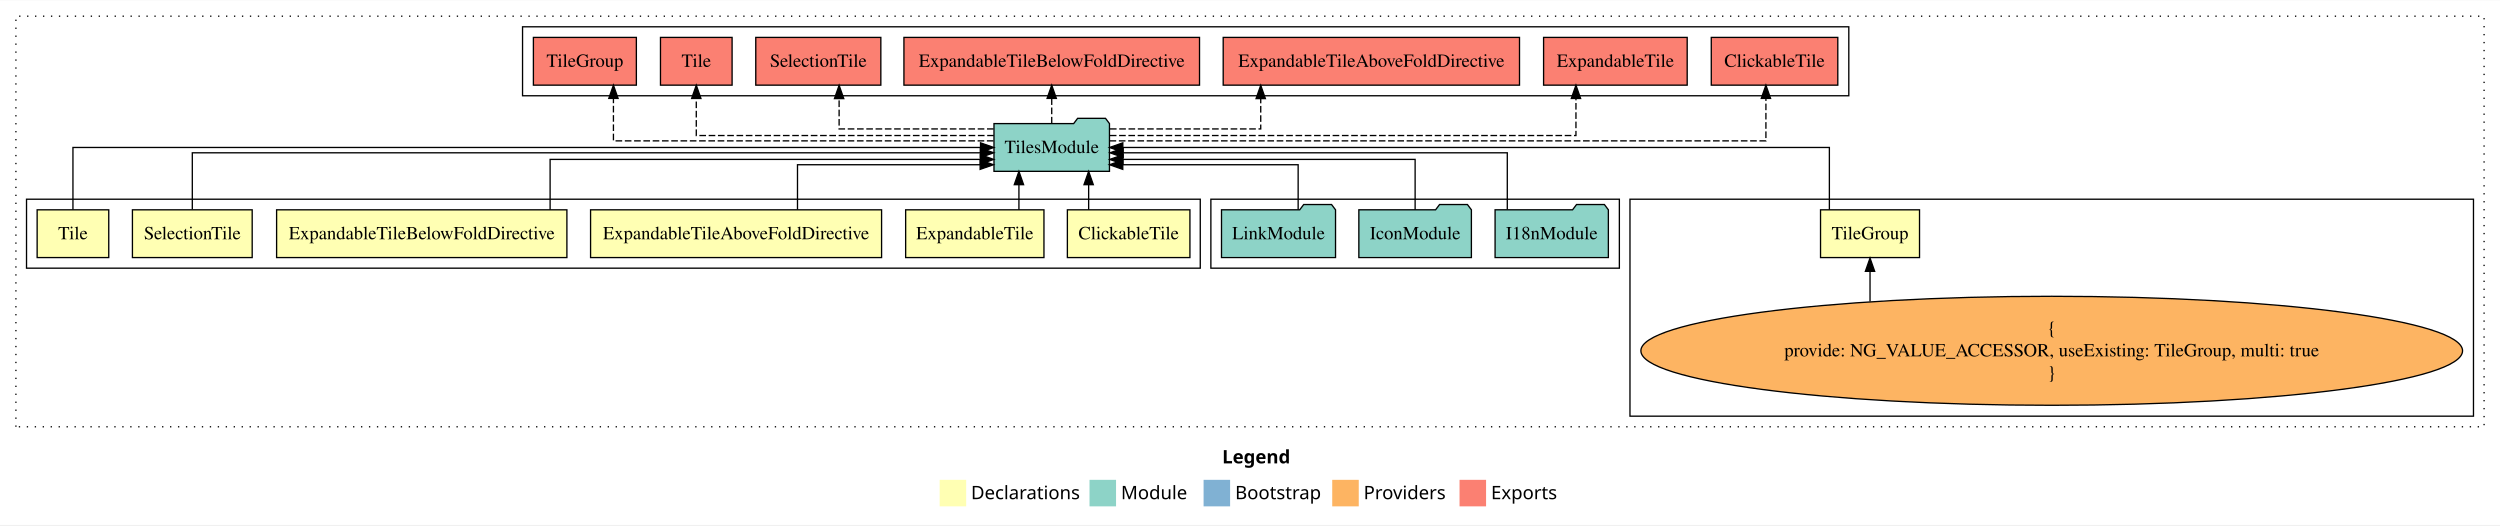
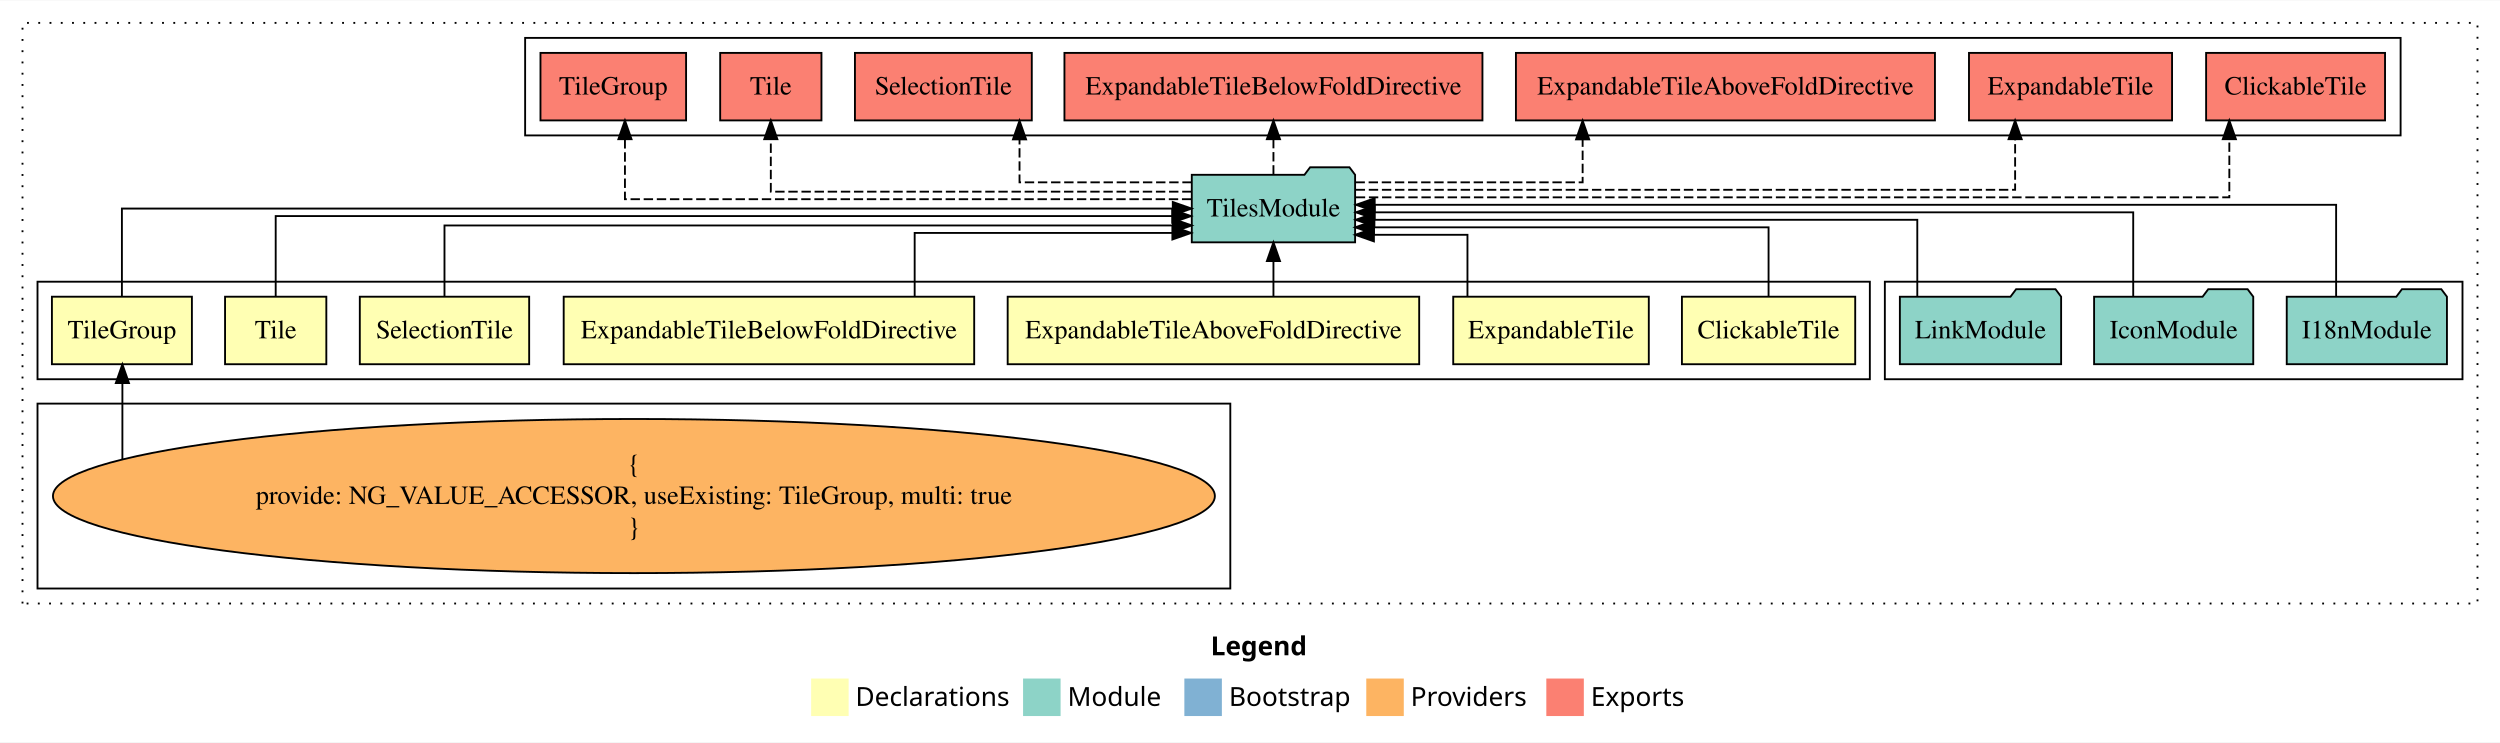
- <svg xmlns="http://www.w3.org/2000/svg" width="1885pt" height="396pt" viewBox="0.00 0.00 1885.00 395.59">
+ <svg xmlns="http://www.w3.org/2000/svg" width="1333pt" height="396pt" viewBox="0.00 0.00 1333.00 395.59">
  <g id="graph0" class="graph" transform="scale(1 1) rotate(0) translate(4 391.59)">
-     <polygon fill="white" stroke="transparent" points="-4,4 -4,-391.59 1881,-391.59 1881,4 -4,4" />
-     <text text-anchor="start" x="917.51" y="-42.4" font-family="Times-12" font-weight="bold" font-size="14.00">Legend</text>
-     <polygon fill="#ffffb3" stroke="transparent" points="704.5,-10 704.5,-30 724.5,-30 724.5,-10 704.5,-10" />
-     <text text-anchor="start" x="728.13" y="-15.4" font-family="Times-12" font-size="14.00">  Declarations</text>
-     <polygon fill="#8dd3c7" stroke="transparent" points="817.5,-10 817.5,-30 837.5,-30 837.5,-10 817.5,-10" />
-     <text text-anchor="start" x="841.23" y="-15.4" font-family="Times-12" font-size="14.00">  Module</text>
-     <polygon fill="#80b1d3" stroke="transparent" points="903.5,-10 903.5,-30 923.5,-30 923.5,-10 903.5,-10" />
-     <text text-anchor="start" x="927.28" y="-15.4" font-family="Times-12" font-size="14.00">  Bootstrap</text>
-     <polygon fill="#fdb462" stroke="transparent" points="1000.5,-10 1000.5,-30 1020.5,-30 1020.5,-10 1000.5,-10" />
-     <text text-anchor="start" x="1024.17" y="-15.4" font-family="Times-12" font-size="14.00">  Providers</text>
-     <polygon fill="#fb8072" stroke="transparent" points="1096.5,-10 1096.5,-30 1116.5,-30 1116.5,-10 1096.5,-10" />
-     <text text-anchor="start" x="1120.23" y="-15.4" font-family="Times-12" font-size="14.00">  Exports</text>
+     <polygon fill="white" stroke="transparent" points="-4,4 -4,-391.59 1329,-391.59 1329,4 -4,4" />
+     <text text-anchor="start" x="641.51" y="-42.4" font-family="Times-12" font-weight="bold" font-size="14.00">Legend</text>
+     <polygon fill="#ffffb3" stroke="transparent" points="428.5,-10 428.5,-30 448.5,-30 448.5,-10 428.5,-10" />
+     <text text-anchor="start" x="452.13" y="-15.4" font-family="Times-12" font-size="14.00">  Declarations</text>
+     <polygon fill="#8dd3c7" stroke="transparent" points="541.5,-10 541.5,-30 561.5,-30 561.5,-10 541.5,-10" />
+     <text text-anchor="start" x="565.23" y="-15.4" font-family="Times-12" font-size="14.00">  Module</text>
+     <polygon fill="#80b1d3" stroke="transparent" points="627.5,-10 627.5,-30 647.5,-30 647.5,-10 627.5,-10" />
+     <text text-anchor="start" x="651.28" y="-15.4" font-family="Times-12" font-size="14.00">  Bootstrap</text>
+     <polygon fill="#fdb462" stroke="transparent" points="724.5,-10 724.5,-30 744.5,-30 744.5,-10 724.5,-10" />
+     <text text-anchor="start" x="748.17" y="-15.4" font-family="Times-12" font-size="14.00">  Providers</text>
+     <polygon fill="#fb8072" stroke="transparent" points="820.5,-10 820.5,-30 840.5,-30 840.5,-10 820.5,-10" />
+     <text text-anchor="start" x="844.23" y="-15.4" font-family="Times-12" font-size="14.00">  Exports</text>
    <g id="clust1" class="cluster">
-       <polygon fill="none" stroke="black" stroke-dasharray="1,5" points="8,-70 8,-379.59 1869,-379.59 1869,-70 8,-70" />
+       <polygon fill="none" stroke="black" stroke-dasharray="1,5" points="8,-70 8,-379.59 1317,-379.59 1317,-70 8,-70" />
+     </g>
+     <g id="clust2" class="cluster">
+       <polygon fill="none" stroke="black" points="16,-189.59 16,-241.59 993,-241.59 993,-189.59 16,-189.59" />
+     </g>
+     <g id="clust10" class="cluster">
+       <polygon fill="none" stroke="black" points="1001,-189.59 1001,-241.59 1309,-241.59 1309,-189.59 1001,-189.59" />
    </g>
    <g id="clust11" class="cluster">
-       <polygon fill="none" stroke="black" points="390,-319.59 390,-371.59 1390,-371.59 1390,-319.59 390,-319.59" />
+       <polygon fill="none" stroke="black" points="276,-319.59 276,-371.59 1276,-371.59 1276,-319.59 276,-319.59" />
    </g>
    <g id="clust9" class="cluster">
-       <polygon fill="none" stroke="black" points="1225,-78 1225,-241.59 1861,-241.59 1861,-78 1225,-78" />
-     </g>
-     <g id="clust10" class="cluster">
-       <polygon fill="none" stroke="black" points="909,-189.59 909,-241.59 1217,-241.59 1217,-189.59 909,-189.59" />
-     </g>
-     <g id="clust2" class="cluster">
-       <polygon fill="none" stroke="black" points="16,-189.59 16,-241.59 901,-241.59 901,-189.59 16,-189.59" />
+       <polygon fill="none" stroke="black" points="16,-78 16,-176.59 652,-176.59 652,-78 16,-78" />
    </g>
    <g id="node1" class="node">
-       <polygon fill="#ffffb3" stroke="black" points="893.2,-233.59 800.8,-233.59 800.8,-197.59 893.2,-197.59 893.2,-233.59" />
-       <text text-anchor="middle" x="847" y="-211.39" font-family="Times,serif" font-size="14.00">ClickableTile</text>
+       <polygon fill="#ffffb3" stroke="black" points="985.2,-233.59 892.8,-233.59 892.8,-197.59 985.2,-197.59 985.2,-233.59" />
+       <text text-anchor="middle" x="939" y="-211.39" font-family="Times,serif" font-size="14.00">ClickableTile</text>
    </g>
    <g id="node8" class="node">
-       <polygon fill="#8dd3c7" stroke="black" points="832.54,-298.59 829.54,-302.59 808.54,-302.59 805.54,-298.59 745.46,-298.59 745.46,-262.59 832.54,-262.59 832.54,-298.59" />
-       <text text-anchor="middle" x="789" y="-276.39" font-family="Times,serif" font-size="14.00">TilesModule</text>
+       <polygon fill="#8dd3c7" stroke="black" points="718.54,-298.59 715.54,-302.59 694.54,-302.59 691.54,-298.59 631.46,-298.59 631.46,-262.59 718.54,-262.59 718.54,-298.59" />
+       <text text-anchor="middle" x="675" y="-276.39" font-family="Times,serif" font-size="14.00">TilesModule</text>
    </g>
    <g id="edge1" class="edge">
-       <path fill="none" stroke="black" d="M816.84,-233.7C816.84,-233.7 816.84,-252.58 816.84,-252.58" />
-       <polygon fill="black" stroke="black" points="813.34,-252.58 816.84,-262.58 820.34,-252.58 813.34,-252.58" />
+       <path fill="none" stroke="black" d="M939,-233.6C939,-249.64 939,-270.59 939,-270.59 939,-270.59 728.59,-270.59 728.59,-270.59" />
+       <polygon fill="black" stroke="black" points="728.59,-267.09 718.59,-270.59 728.59,-274.09 728.59,-267.09" />
    </g>
    <g id="node2" class="node">
-       <polygon fill="#ffffb3" stroke="black" points="783.14,-233.59 678.86,-233.59 678.86,-197.59 783.14,-197.59 783.14,-233.59" />
-       <text text-anchor="middle" x="731" y="-211.39" font-family="Times,serif" font-size="14.00">ExpandableTile</text>
+       <polygon fill="#ffffb3" stroke="black" points="875.14,-233.59 770.86,-233.59 770.86,-197.59 875.14,-197.59 875.14,-233.59" />
+       <text text-anchor="middle" x="823" y="-211.39" font-family="Times,serif" font-size="14.00">ExpandableTile</text>
    </g>
    <g id="edge2" class="edge">
-       <path fill="none" stroke="black" d="M764.27,-233.7C764.27,-233.7 764.27,-252.58 764.27,-252.58" />
-       <polygon fill="black" stroke="black" points="760.77,-252.58 764.27,-262.58 767.77,-252.58 760.77,-252.58" />
+       <path fill="none" stroke="black" d="M778.45,-233.71C778.45,-248.37 778.45,-266.59 778.45,-266.59 778.45,-266.59 728.57,-266.59 728.57,-266.59" />
+       <polygon fill="black" stroke="black" points="728.57,-263.09 718.57,-266.59 728.57,-270.09 728.57,-263.09" />
    </g>
    <g id="node3" class="node">
-       <polygon fill="#ffffb3" stroke="black" points="660.71,-233.59 441.29,-233.59 441.29,-197.59 660.71,-197.59 660.71,-233.59" />
-       <text text-anchor="middle" x="551" y="-211.39" font-family="Times,serif" font-size="14.00">ExpandableTileAboveFoldDirective</text>
+       <polygon fill="#ffffb3" stroke="black" points="752.71,-233.59 533.29,-233.59 533.29,-197.59 752.71,-197.59 752.71,-233.59" />
+       <text text-anchor="middle" x="643" y="-211.39" font-family="Times,serif" font-size="14.00">ExpandableTileAboveFoldDirective</text>
    </g>
    <g id="edge3" class="edge">
-       <path fill="none" stroke="black" d="M597.31,-233.78C597.31,-248.77 597.31,-267.59 597.31,-267.59 597.31,-267.59 735.02,-267.59 735.02,-267.59" />
-       <polygon fill="black" stroke="black" points="735.02,-271.09 745.02,-267.59 735.02,-264.09 735.02,-271.09" />
+       <path fill="none" stroke="black" d="M675,-233.7C675,-233.7 675,-252.58 675,-252.58" />
+       <polygon fill="black" stroke="black" points="671.5,-252.58 675,-262.58 678.5,-252.58 671.5,-252.58" />
    </g>
    <g id="node4" class="node">
-       <polygon fill="#ffffb3" stroke="black" points="423.44,-233.59 204.56,-233.59 204.56,-197.59 423.44,-197.59 423.44,-233.59" />
-       <text text-anchor="middle" x="314" y="-211.39" font-family="Times,serif" font-size="14.00">ExpandableTileBelowFoldDirective</text>
+       <polygon fill="#ffffb3" stroke="black" points="515.44,-233.59 296.56,-233.59 296.56,-197.59 515.44,-197.59 515.44,-233.59" />
+       <text text-anchor="middle" x="406" y="-211.39" font-family="Times,serif" font-size="14.00">ExpandableTileBelowFoldDirective</text>
    </g>
    <g id="edge4" class="edge">
-       <path fill="none" stroke="black" d="M410.78,-233.62C410.78,-249.99 410.78,-271.59 410.78,-271.59 410.78,-271.59 735.24,-271.59 735.24,-271.59" />
-       <polygon fill="black" stroke="black" points="735.24,-275.09 745.24,-271.59 735.24,-268.09 735.24,-275.09" />
+       <path fill="none" stroke="black" d="M483.7,-233.78C483.7,-248.77 483.7,-267.59 483.7,-267.59 483.7,-267.59 621.11,-267.59 621.11,-267.59" />
+       <polygon fill="black" stroke="black" points="621.11,-271.09 631.11,-267.59 621.11,-264.09 621.11,-271.09" />
    </g>
    <g id="node5" class="node">
-       <polygon fill="#ffffb3" stroke="black" points="186.15,-233.59 95.85,-233.59 95.85,-197.59 186.15,-197.59 186.15,-233.59" />
-       <text text-anchor="middle" x="141" y="-211.39" font-family="Times,serif" font-size="14.00">SelectionTile</text>
+       <polygon fill="#ffffb3" stroke="black" points="278.15,-233.59 187.85,-233.59 187.85,-197.59 278.15,-197.59 278.15,-233.59" />
+       <text text-anchor="middle" x="233" y="-211.39" font-family="Times,serif" font-size="14.00">SelectionTile</text>
    </g>
    <g id="edge5" class="edge">
-       <path fill="none" stroke="black" d="M141,-233.89C141,-251.86 141,-276.59 141,-276.59 141,-276.59 735.22,-276.59 735.22,-276.59" />
-       <polygon fill="black" stroke="black" points="735.22,-280.09 745.22,-276.59 735.22,-273.09 735.22,-280.09" />
+       <path fill="none" stroke="black" d="M233,-233.62C233,-249.99 233,-271.59 233,-271.59 233,-271.59 621.41,-271.59 621.41,-271.59" />
+       <polygon fill="black" stroke="black" points="621.41,-275.09 631.41,-271.59 621.41,-268.09 621.41,-275.09" />
    </g>
    <g id="node6" class="node">
-       <polygon fill="#ffffb3" stroke="black" points="78,-233.59 24,-233.59 24,-197.59 78,-197.59 78,-233.59" />
-       <text text-anchor="middle" x="51" y="-211.39" font-family="Times,serif" font-size="14.00">Tile</text>
+       <polygon fill="#ffffb3" stroke="black" points="170,-233.59 116,-233.59 116,-197.59 170,-197.59 170,-233.59" />
+       <text text-anchor="middle" x="143" y="-211.39" font-family="Times,serif" font-size="14.00">Tile</text>
    </g>
    <g id="edge6" class="edge">
-       <path fill="none" stroke="black" d="M51,-233.7C51,-252.93 51,-280.59 51,-280.59 51,-280.59 735.32,-280.59 735.32,-280.59" />
-       <polygon fill="black" stroke="black" points="735.32,-284.09 745.32,-280.59 735.32,-277.09 735.32,-284.09" />
+       <path fill="none" stroke="black" d="M143,-233.89C143,-251.86 143,-276.59 143,-276.59 143,-276.59 621.01,-276.59 621.01,-276.59" />
+       <polygon fill="black" stroke="black" points="621.01,-280.09 631.01,-276.59 621.01,-273.09 621.01,-280.09" />
    </g>
    <g id="node7" class="node">
-       <polygon fill="#ffffb3" stroke="black" points="1443.32,-233.59 1368.68,-233.59 1368.68,-197.59 1443.32,-197.59 1443.32,-233.59" />
-       <text text-anchor="middle" x="1406" y="-211.39" font-family="Times,serif" font-size="14.00">TileGroup</text>
+       <polygon fill="#ffffb3" stroke="black" points="98.32,-233.59 23.68,-233.59 23.68,-197.59 98.32,-197.59 98.32,-233.59" />
+       <text text-anchor="middle" x="61" y="-211.39" font-family="Times,serif" font-size="14.00">TileGroup</text>
    </g>
    <g id="edge7" class="edge">
-       <path fill="none" stroke="black" d="M1375.35,-233.7C1375.35,-252.93 1375.35,-280.59 1375.35,-280.59 1375.35,-280.59 842.59,-280.59 842.59,-280.59" />
-       <polygon fill="black" stroke="black" points="842.59,-277.09 832.59,-280.59 842.59,-284.09 842.59,-277.09" />
+       <path fill="none" stroke="black" d="M61,-233.7C61,-252.93 61,-280.59 61,-280.59 61,-280.59 621.33,-280.59 621.33,-280.59" />
+       <polygon fill="black" stroke="black" points="621.33,-284.09 631.33,-280.59 621.33,-277.09 621.33,-284.09" />
    </g>
    <g id="node13" class="node">
-       <polygon fill="#fb8072" stroke="black" points="1381.7,-363.59 1286.3,-363.59 1286.3,-327.59 1381.7,-327.59 1381.7,-363.59" />
-       <text text-anchor="middle" x="1334" y="-341.39" font-family="Times,serif" font-size="14.00">ClickableTile </text>
+       <polygon fill="#fb8072" stroke="black" points="1267.7,-363.59 1172.3,-363.59 1172.3,-327.59 1267.7,-327.59 1267.7,-363.59" />
+       <text text-anchor="middle" x="1220" y="-341.39" font-family="Times,serif" font-size="14.00">ClickableTile </text>
    </g>
    <g id="edge12" class="edge">
-       <path fill="none" stroke="black" stroke-dasharray="5,2" d="M832.61,-285.59C960.81,-285.59 1327.5,-285.59 1327.5,-285.59 1327.5,-285.59 1327.5,-317.59 1327.5,-317.59" />
-       <polygon fill="black" stroke="black" points="1324,-317.59 1327.5,-327.59 1331,-317.59 1324,-317.59" />
+       <path fill="none" stroke="black" stroke-dasharray="5,2" d="M718.9,-286.59C842.53,-286.59 1184.68,-286.59 1184.68,-286.59 1184.68,-286.59 1184.68,-317.57 1184.68,-317.57" />
+       <polygon fill="black" stroke="black" points="1181.18,-317.57 1184.68,-327.57 1188.18,-317.57 1181.18,-317.57" />
    </g>
    <g id="node14" class="node">
-       <polygon fill="#fb8072" stroke="black" points="1268.14,-363.59 1159.86,-363.59 1159.86,-327.59 1268.14,-327.59 1268.14,-363.59" />
-       <text text-anchor="middle" x="1214" y="-341.39" font-family="Times,serif" font-size="14.00">ExpandableTile </text>
+       <polygon fill="#fb8072" stroke="black" points="1154.14,-363.59 1045.86,-363.59 1045.86,-327.59 1154.14,-327.59 1154.14,-363.59" />
+       <text text-anchor="middle" x="1100" y="-341.39" font-family="Times,serif" font-size="14.00">ExpandableTile </text>
    </g>
    <g id="edge13" class="edge">
-       <path fill="none" stroke="black" stroke-dasharray="5,2" d="M832.81,-289.59C935.72,-289.59 1184.27,-289.59 1184.27,-289.59 1184.27,-289.59 1184.27,-317.56 1184.27,-317.56" />
-       <polygon fill="black" stroke="black" points="1180.77,-317.56 1184.27,-327.56 1187.77,-317.56 1180.77,-317.56" />
+       <path fill="none" stroke="black" stroke-dasharray="5,2" d="M718.83,-290.59C821.8,-290.59 1070.46,-290.59 1070.46,-290.59 1070.46,-290.59 1070.46,-317.58 1070.46,-317.58" />
+       <polygon fill="black" stroke="black" points="1066.96,-317.58 1070.46,-327.58 1073.96,-317.58 1066.96,-317.58" />
    </g>
    <g id="node15" class="node">
-       <polygon fill="#fb8072" stroke="black" points="1141.71,-363.59 918.29,-363.59 918.29,-327.59 1141.71,-327.59 1141.71,-363.59" />
-       <text text-anchor="middle" x="1030" y="-341.39" font-family="Times,serif" font-size="14.00">ExpandableTileAboveFoldDirective </text>
+       <polygon fill="#fb8072" stroke="black" points="1027.71,-363.59 804.29,-363.59 804.29,-327.59 1027.71,-327.59 1027.71,-363.59" />
+       <text text-anchor="middle" x="916" y="-341.39" font-family="Times,serif" font-size="14.00">ExpandableTileAboveFoldDirective </text>
    </g>
    <g id="edge14" class="edge">
-       <path fill="none" stroke="black" stroke-dasharray="5,2" d="M832.9,-294.59C879.53,-294.59 946.59,-294.59 946.59,-294.59 946.59,-294.59 946.59,-317.47 946.59,-317.47" />
-       <polygon fill="black" stroke="black" points="943.09,-317.47 946.59,-327.47 950.09,-317.47 943.09,-317.47" />
+       <path fill="none" stroke="black" stroke-dasharray="5,2" d="M718.75,-294.59C767.58,-294.59 839.86,-294.59 839.86,-294.59 839.86,-294.59 839.86,-317.47 839.86,-317.47" />
+       <polygon fill="black" stroke="black" points="836.36,-317.47 839.86,-327.47 843.36,-317.47 836.36,-317.47" />
    </g>
    <g id="node16" class="node">
-       <polygon fill="#fb8072" stroke="black" points="900.44,-363.59 677.56,-363.59 677.56,-327.59 900.44,-327.59 900.44,-363.59" />
-       <text text-anchor="middle" x="789" y="-341.39" font-family="Times,serif" font-size="14.00">ExpandableTileBelowFoldDirective </text>
+       <polygon fill="#fb8072" stroke="black" points="786.44,-363.59 563.56,-363.59 563.56,-327.59 786.44,-327.59 786.44,-363.59" />
+       <text text-anchor="middle" x="675" y="-341.39" font-family="Times,serif" font-size="14.00">ExpandableTileBelowFoldDirective </text>
    </g>
    <g id="edge15" class="edge">
-       <path fill="none" stroke="black" stroke-dasharray="5,2" d="M789,-298.7C789,-298.7 789,-317.58 789,-317.58" />
-       <polygon fill="black" stroke="black" points="785.5,-317.58 789,-327.58 792.5,-317.58 785.5,-317.58" />
+       <path fill="none" stroke="black" stroke-dasharray="5,2" d="M675,-298.7C675,-298.7 675,-317.58 675,-317.58" />
+       <polygon fill="black" stroke="black" points="671.5,-317.58 675,-327.58 678.5,-317.58 671.5,-317.58" />
    </g>
    <g id="node17" class="node">
-       <polygon fill="#fb8072" stroke="black" points="660.15,-363.59 565.85,-363.59 565.85,-327.59 660.15,-327.59 660.15,-363.59" />
-       <text text-anchor="middle" x="613" y="-341.39" font-family="Times,serif" font-size="14.00">SelectionTile </text>
+       <polygon fill="#fb8072" stroke="black" points="546.15,-363.59 451.85,-363.59 451.85,-327.59 546.15,-327.59 546.15,-363.59" />
+       <text text-anchor="middle" x="499" y="-341.39" font-family="Times,serif" font-size="14.00">SelectionTile </text>
    </g>
    <g id="edge16" class="edge">
-       <path fill="none" stroke="black" stroke-dasharray="5,2" d="M745.19,-294.59C697.73,-294.59 628.69,-294.59 628.69,-294.59 628.69,-294.59 628.69,-317.47 628.69,-317.47" />
-       <polygon fill="black" stroke="black" points="625.19,-317.47 628.69,-327.47 632.19,-317.47 625.19,-317.47" />
+       <path fill="none" stroke="black" stroke-dasharray="5,2" d="M631.42,-294.59C591.84,-294.59 539.61,-294.59 539.61,-294.59 539.61,-294.59 539.61,-317.47 539.61,-317.47" />
+       <polygon fill="black" stroke="black" points="536.11,-317.47 539.61,-327.47 543.11,-317.47 536.11,-317.47" />
    </g>
    <g id="node18" class="node">
-       <polygon fill="#fb8072" stroke="black" points="548,-363.59 494,-363.59 494,-327.59 548,-327.59 548,-363.59" />
-       <text text-anchor="middle" x="521" y="-341.39" font-family="Times,serif" font-size="14.00">Tile </text>
+       <polygon fill="#fb8072" stroke="black" points="434,-363.59 380,-363.59 380,-327.59 434,-327.59 434,-363.59" />
+       <text text-anchor="middle" x="407" y="-341.39" font-family="Times,serif" font-size="14.00">Tile </text>
    </g>
    <g id="edge17" class="edge">
-       <path fill="none" stroke="black" stroke-dasharray="5,2" d="M745.34,-289.59C669.4,-289.59 521,-289.59 521,-289.59 521,-289.59 521,-317.56 521,-317.56" />
-       <polygon fill="black" stroke="black" points="517.5,-317.56 521,-327.56 524.5,-317.56 517.5,-317.56" />
+       <path fill="none" stroke="black" stroke-dasharray="5,2" d="M631.34,-289.59C555.4,-289.59 407,-289.59 407,-289.59 407,-289.59 407,-317.56 407,-317.56" />
+       <polygon fill="black" stroke="black" points="403.5,-317.56 407,-327.56 410.5,-317.56 403.5,-317.56" />
    </g>
    <g id="node19" class="node">
-       <polygon fill="#fb8072" stroke="black" points="475.82,-363.59 398.18,-363.59 398.18,-327.59 475.82,-327.59 475.82,-363.59" />
-       <text text-anchor="middle" x="437" y="-341.39" font-family="Times,serif" font-size="14.00">TileGroup </text>
+       <polygon fill="#fb8072" stroke="black" points="361.82,-363.59 284.18,-363.59 284.18,-327.59 361.82,-327.59 361.82,-363.59" />
+       <text text-anchor="middle" x="323" y="-341.39" font-family="Times,serif" font-size="14.00">TileGroup </text>
    </g>
    <g id="edge18" class="edge">
-       <path fill="none" stroke="black" stroke-dasharray="5,2" d="M745.12,-285.59C655.22,-285.59 458.53,-285.59 458.53,-285.59 458.53,-285.59 458.53,-317.59 458.53,-317.59" />
-       <polygon fill="black" stroke="black" points="455.03,-317.59 458.53,-327.59 462.03,-317.59 455.03,-317.59" />
+       <path fill="none" stroke="black" stroke-dasharray="5,2" d="M631.21,-285.59C538.16,-285.59 329.22,-285.59 329.22,-285.59 329.22,-285.59 329.22,-317.59 329.22,-317.59" />
+       <polygon fill="black" stroke="black" points="325.72,-317.59 329.22,-327.59 332.72,-317.59 325.72,-317.59" />
    </g>
    <g id="node9" class="node">
-       <ellipse fill="#fdb462" stroke="black" cx="1543" cy="-127.3" rx="309.77" ry="41.09" />
-       <text text-anchor="middle" x="1543" y="-139.9" font-family="Times,serif" font-size="14.00">{</text>
-       <text text-anchor="middle" x="1543" y="-123.1" font-family="Times,serif" font-size="14.00">    provide: NG_VALUE_ACCESSOR, useExisting: TileGroup, multi: true</text>
-       <text text-anchor="middle" x="1543" y="-106.3" font-family="Times,serif" font-size="14.00">}</text>
+       <ellipse fill="#fdb462" stroke="black" cx="334" cy="-127.3" rx="309.77" ry="41.09" />
+       <text text-anchor="middle" x="334" y="-139.9" font-family="Times,serif" font-size="14.00">{</text>
+       <text text-anchor="middle" x="334" y="-123.1" font-family="Times,serif" font-size="14.00">    provide: NG_VALUE_ACCESSOR, useExisting: TileGroup, multi: true</text>
+       <text text-anchor="middle" x="334" y="-106.3" font-family="Times,serif" font-size="14.00">}</text>
    </g>
    <g id="edge8" class="edge">
-       <path fill="none" stroke="black" d="M1406,-164.48C1406,-164.48 1406,-187.22 1406,-187.22" />
-       <polygon fill="black" stroke="black" points="1402.5,-187.22 1406,-197.22 1409.5,-187.22 1402.5,-187.22" />
+       <path fill="none" stroke="black" d="M61.26,-146.89C61.26,-146.89 61.26,-187.55 61.26,-187.55" />
+       <polygon fill="black" stroke="black" points="57.76,-187.55 61.26,-197.55 64.76,-187.55 57.76,-187.55" />
    </g>
    <g id="node10" class="node">
-       <polygon fill="#8dd3c7" stroke="black" points="1208.71,-233.59 1205.71,-237.59 1184.71,-237.59 1181.71,-233.59 1123.29,-233.59 1123.29,-197.59 1208.71,-197.59 1208.71,-233.59" />
-       <text text-anchor="middle" x="1166" y="-211.39" font-family="Times,serif" font-size="14.00">I18nModule</text>
+       <polygon fill="#8dd3c7" stroke="black" points="1300.71,-233.59 1297.71,-237.59 1276.71,-237.59 1273.71,-233.59 1215.29,-233.59 1215.29,-197.59 1300.71,-197.59 1300.71,-233.59" />
+       <text text-anchor="middle" x="1258" y="-211.39" font-family="Times,serif" font-size="14.00">I18nModule</text>
    </g>
    <g id="edge9" class="edge">
-       <path fill="none" stroke="black" d="M1132.5,-233.89C1132.5,-251.86 1132.5,-276.59 1132.5,-276.59 1132.5,-276.59 842.85,-276.59 842.85,-276.59" />
-       <polygon fill="black" stroke="black" points="842.85,-273.09 832.85,-276.59 842.85,-280.09 842.85,-273.09" />
+       <path fill="none" stroke="black" d="M1241.62,-233.9C1241.62,-253.74 1241.62,-282.59 1241.62,-282.59 1241.62,-282.59 728.99,-282.59 728.99,-282.59" />
+       <polygon fill="black" stroke="black" points="728.99,-279.09 718.99,-282.59 728.99,-286.09 728.99,-279.09" />
    </g>
    <g id="node11" class="node">
-       <polygon fill="#8dd3c7" stroke="black" points="1105.43,-233.59 1102.43,-237.59 1081.43,-237.59 1078.43,-233.59 1020.57,-233.59 1020.57,-197.59 1105.43,-197.59 1105.43,-233.59" />
-       <text text-anchor="middle" x="1063" y="-211.39" font-family="Times,serif" font-size="14.00">IconModule</text>
+       <polygon fill="#8dd3c7" stroke="black" points="1197.43,-233.59 1194.43,-237.59 1173.43,-237.59 1170.43,-233.59 1112.57,-233.59 1112.57,-197.59 1197.43,-197.59 1197.43,-233.59" />
+       <text text-anchor="middle" x="1155" y="-211.39" font-family="Times,serif" font-size="14.00">IconModule</text>
    </g>
    <g id="edge10" class="edge">
-       <path fill="none" stroke="black" d="M1063,-233.62C1063,-249.99 1063,-271.59 1063,-271.59 1063,-271.59 842.72,-271.59 842.72,-271.59" />
-       <polygon fill="black" stroke="black" points="842.72,-268.09 832.72,-271.59 842.72,-275.09 842.72,-268.09" />
+       <path fill="none" stroke="black" d="M1133.43,-233.81C1133.43,-252.42 1133.43,-278.59 1133.43,-278.59 1133.43,-278.59 728.96,-278.59 728.96,-278.59" />
+       <polygon fill="black" stroke="black" points="728.96,-275.09 718.96,-278.59 728.96,-282.09 728.96,-275.09" />
    </g>
    <g id="node12" class="node">
-       <polygon fill="#8dd3c7" stroke="black" points="1002.99,-233.59 999.99,-237.59 978.99,-237.59 975.99,-233.59 917.01,-233.59 917.01,-197.59 1002.99,-197.59 1002.99,-233.59" />
-       <text text-anchor="middle" x="960" y="-211.39" font-family="Times,serif" font-size="14.00">LinkModule</text>
+       <polygon fill="#8dd3c7" stroke="black" points="1094.99,-233.59 1091.99,-237.59 1070.99,-237.59 1067.99,-233.59 1009.01,-233.59 1009.01,-197.59 1094.99,-197.59 1094.99,-233.59" />
+       <text text-anchor="middle" x="1052" y="-211.39" font-family="Times,serif" font-size="14.00">LinkModule</text>
    </g>
    <g id="edge11" class="edge">
-       <path fill="none" stroke="black" d="M974.8,-233.78C974.8,-248.77 974.8,-267.59 974.8,-267.59 974.8,-267.59 842.56,-267.59 842.56,-267.59" />
-       <polygon fill="black" stroke="black" points="842.56,-264.09 832.56,-267.59 842.56,-271.09 842.56,-264.09" />
+       <path fill="none" stroke="black" d="M1018.3,-233.61C1018.3,-250.96 1018.3,-274.59 1018.3,-274.59 1018.3,-274.59 728.83,-274.59 728.83,-274.59" />
+       <polygon fill="black" stroke="black" points="728.83,-271.09 718.83,-274.59 728.83,-278.09 728.83,-271.09" />
    </g>
  </g>
</svg>
